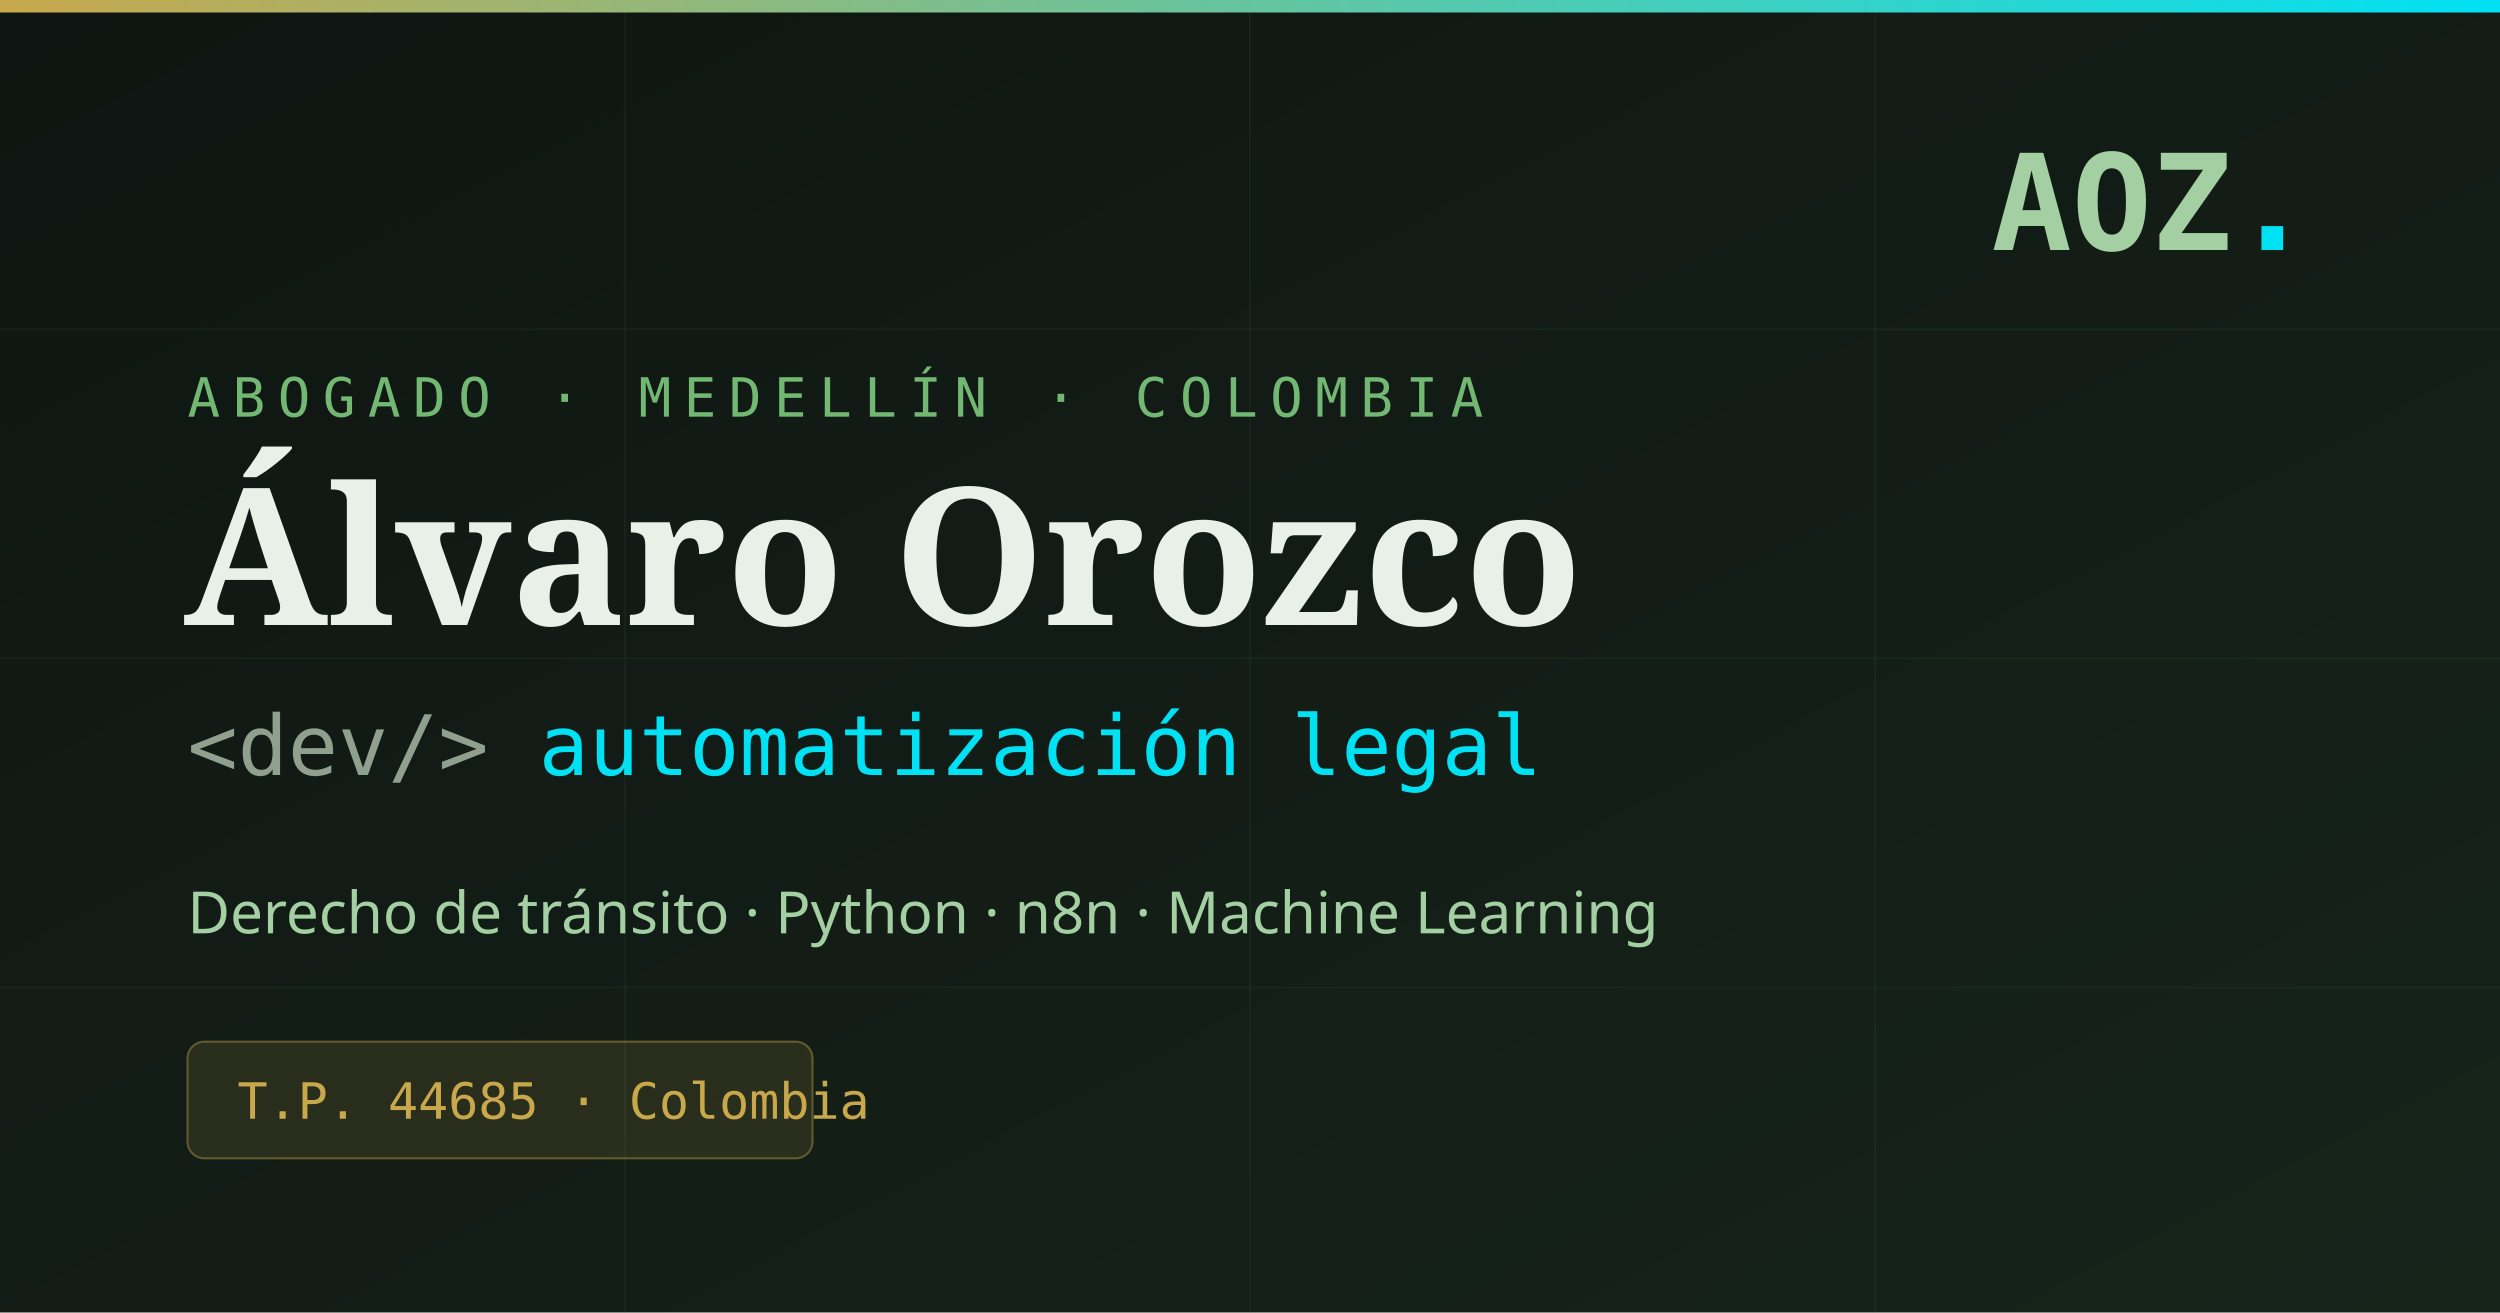
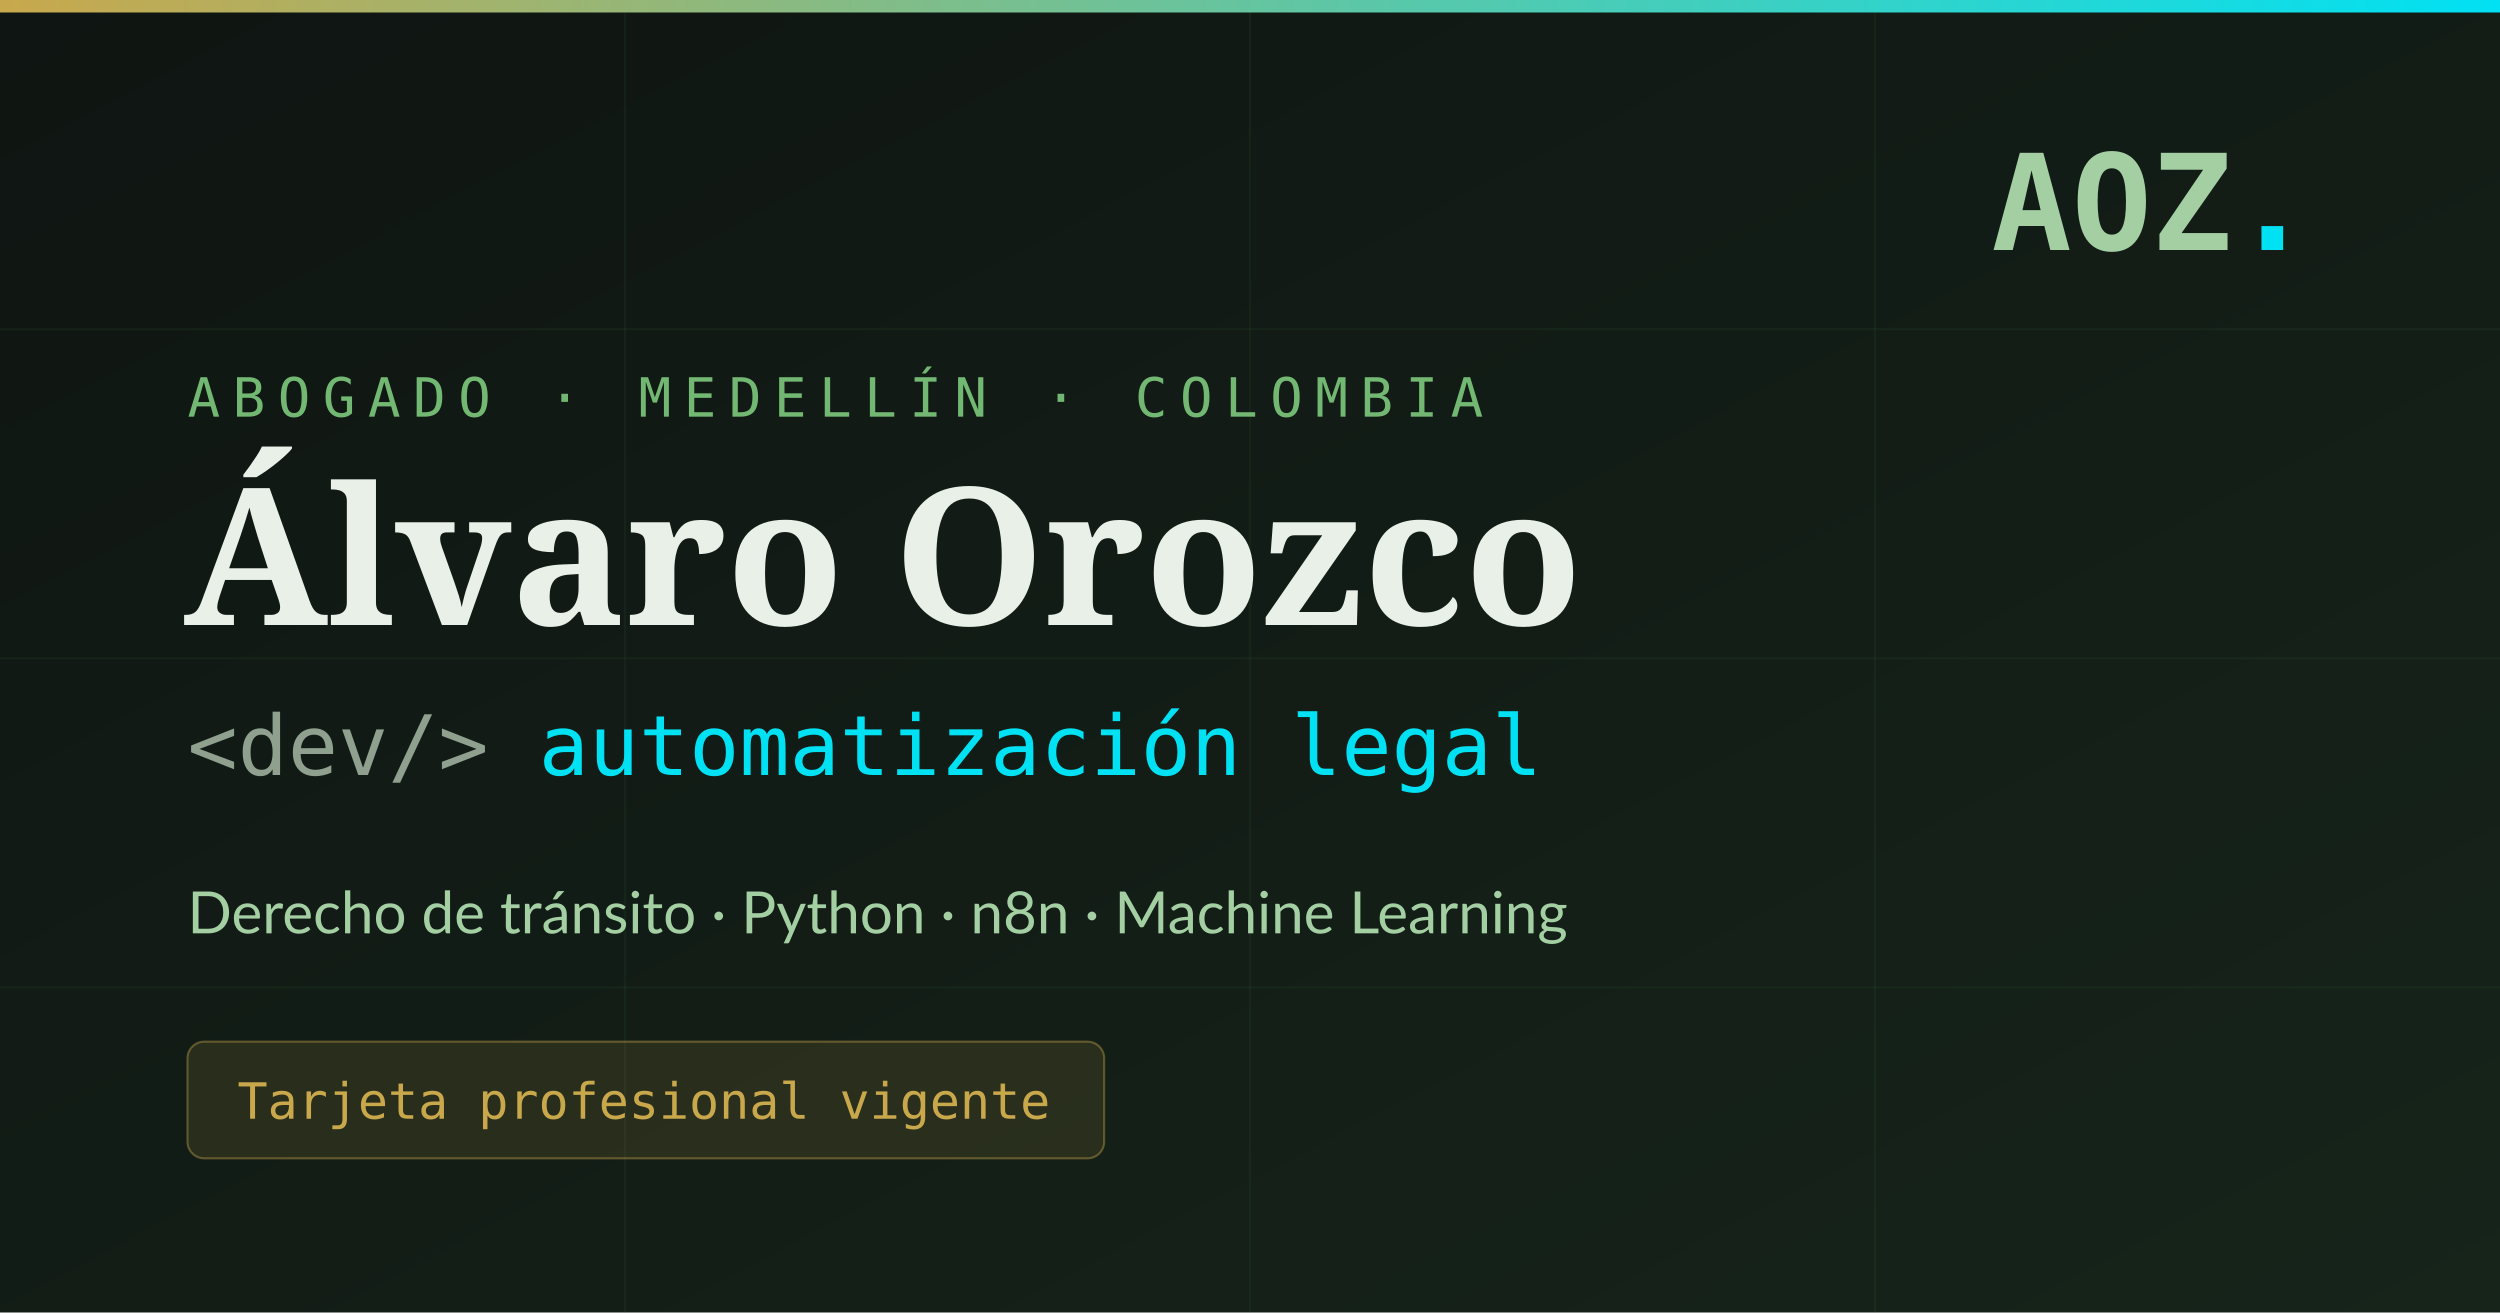
<svg xmlns="http://www.w3.org/2000/svg" width="1200" height="630" viewBox="0 0 1200 630">
  <defs>
    <linearGradient id="bg" x1="0" y1="0" x2="1" y2="1">
      <stop offset="0" stop-color="#0f1512" />
      <stop offset="1" stop-color="#16241a" />
    </linearGradient>
    <linearGradient id="accent" x1="0" y1="0" x2="1" y2="0">
      <stop offset="0" stop-color="#c9a84c" />
      <stop offset="1" stop-color="#00e1f4" />
    </linearGradient>
  </defs>
  <rect width="1200" height="630" fill="url(#bg)" />
  <g stroke="#3d7a3d" stroke-opacity="0.10" stroke-width="1">
    <line x1="0" y1="158" x2="1200" y2="158" />
    <line x1="0" y1="316" x2="1200" y2="316" />
    <line x1="0" y1="474" x2="1200" y2="474" />
    <line x1="300" y1="0" x2="300" y2="630" />
    <line x1="600" y1="0" x2="600" y2="630" />
    <line x1="900" y1="0" x2="900" y2="630" />
  </g>
  <rect x="0" y="0" width="1200" height="6" fill="url(#accent)" />
  <text x="90" y="200" font-family="'Roboto Mono', monospace" font-size="26" letter-spacing="6" fill="#72b872">ABOGADO · MEDELLÍN · COLOMBIA</text>
-   <text x="88" y="300" font-family="'Playfair Display', Georgia, serif" font-size="92" font-weight="700" fill="#e8f0e8">Álvaro Orozco</text>
+   <text x="88" y="300" font-family="'EB Garamond', Georgia, serif" font-size="92" font-weight="700" fill="#e8f0e8">Álvaro Orozco</text>
  <text x="90" y="372" font-family="'Roboto Mono', monospace" font-size="40" fill="#8fa08f">&lt;dev/&gt; <tspan fill="#00e1f4">automatización legal</tspan>
  </text>
-   <text x="90" y="448" font-family="'DM Sans', system-ui, sans-serif" font-size="28" fill="#a3cfa3">Derecho de tránsito · Python · n8n · Machine Learning</text>
+   <text x="90" y="448" font-family="'Lato', system-ui, sans-serif" font-size="28" fill="#a3cfa3">Derecho de tránsito · Python · n8n · Machine Learning</text>
  <g transform="translate(90, 500)">
-     <rect x="0" y="0" width="300" height="56" rx="8" fill="#c9a84c" fill-opacity="0.12" stroke="#c9a84c" stroke-opacity="0.4" />
-     <text x="24" y="37" font-family="'Roboto Mono', monospace" font-size="24" fill="#c9a84c">T.P. 44685 · Colombia</text>
+     <rect x="0" y="0" width="440" height="56" rx="8" fill="#c9a84c" fill-opacity="0.12" stroke="#c9a84c" stroke-opacity="0.4" />
+     <text x="24" y="37" font-family="'Roboto Mono', monospace" font-size="24" fill="#c9a84c">Tarjeta profesional vigente</text>
  </g>
  <text x="1110" y="120" text-anchor="end" font-family="'Roboto Mono', monospace" font-size="64" font-weight="700" fill="#a3cfa3">AOZ<tspan fill="#00e1f4">.</tspan>
  </text>
</svg>
